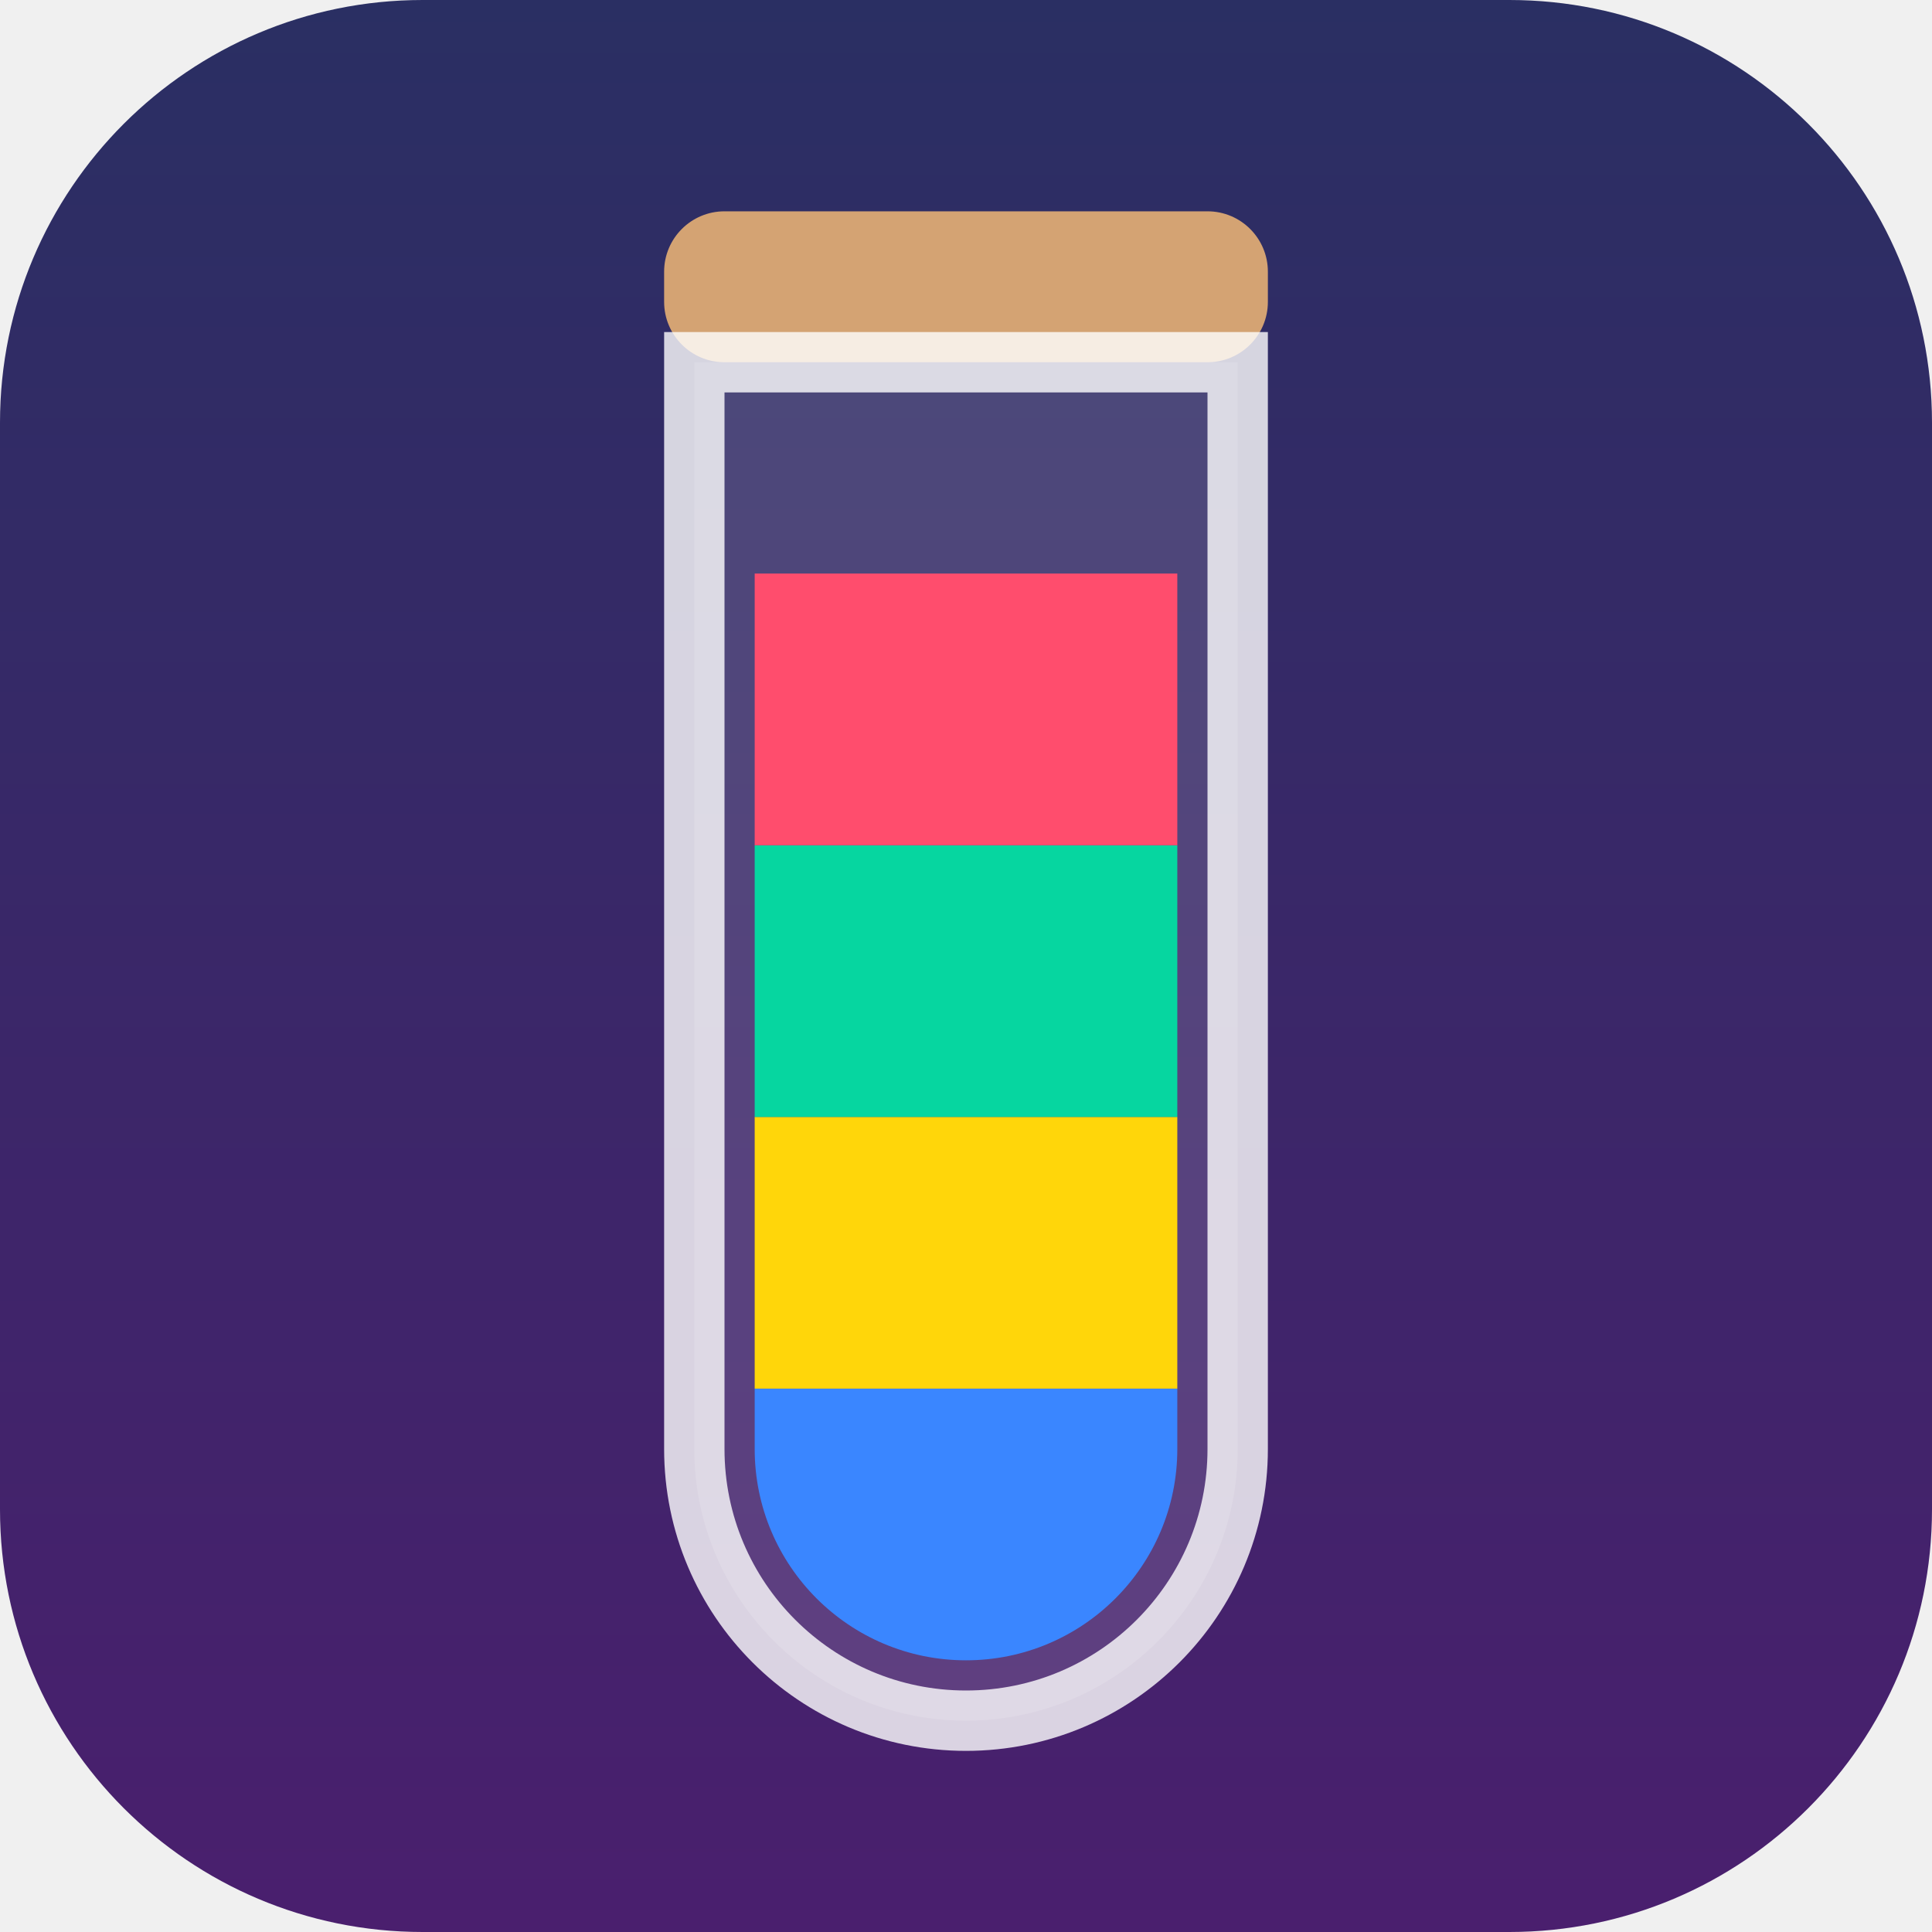
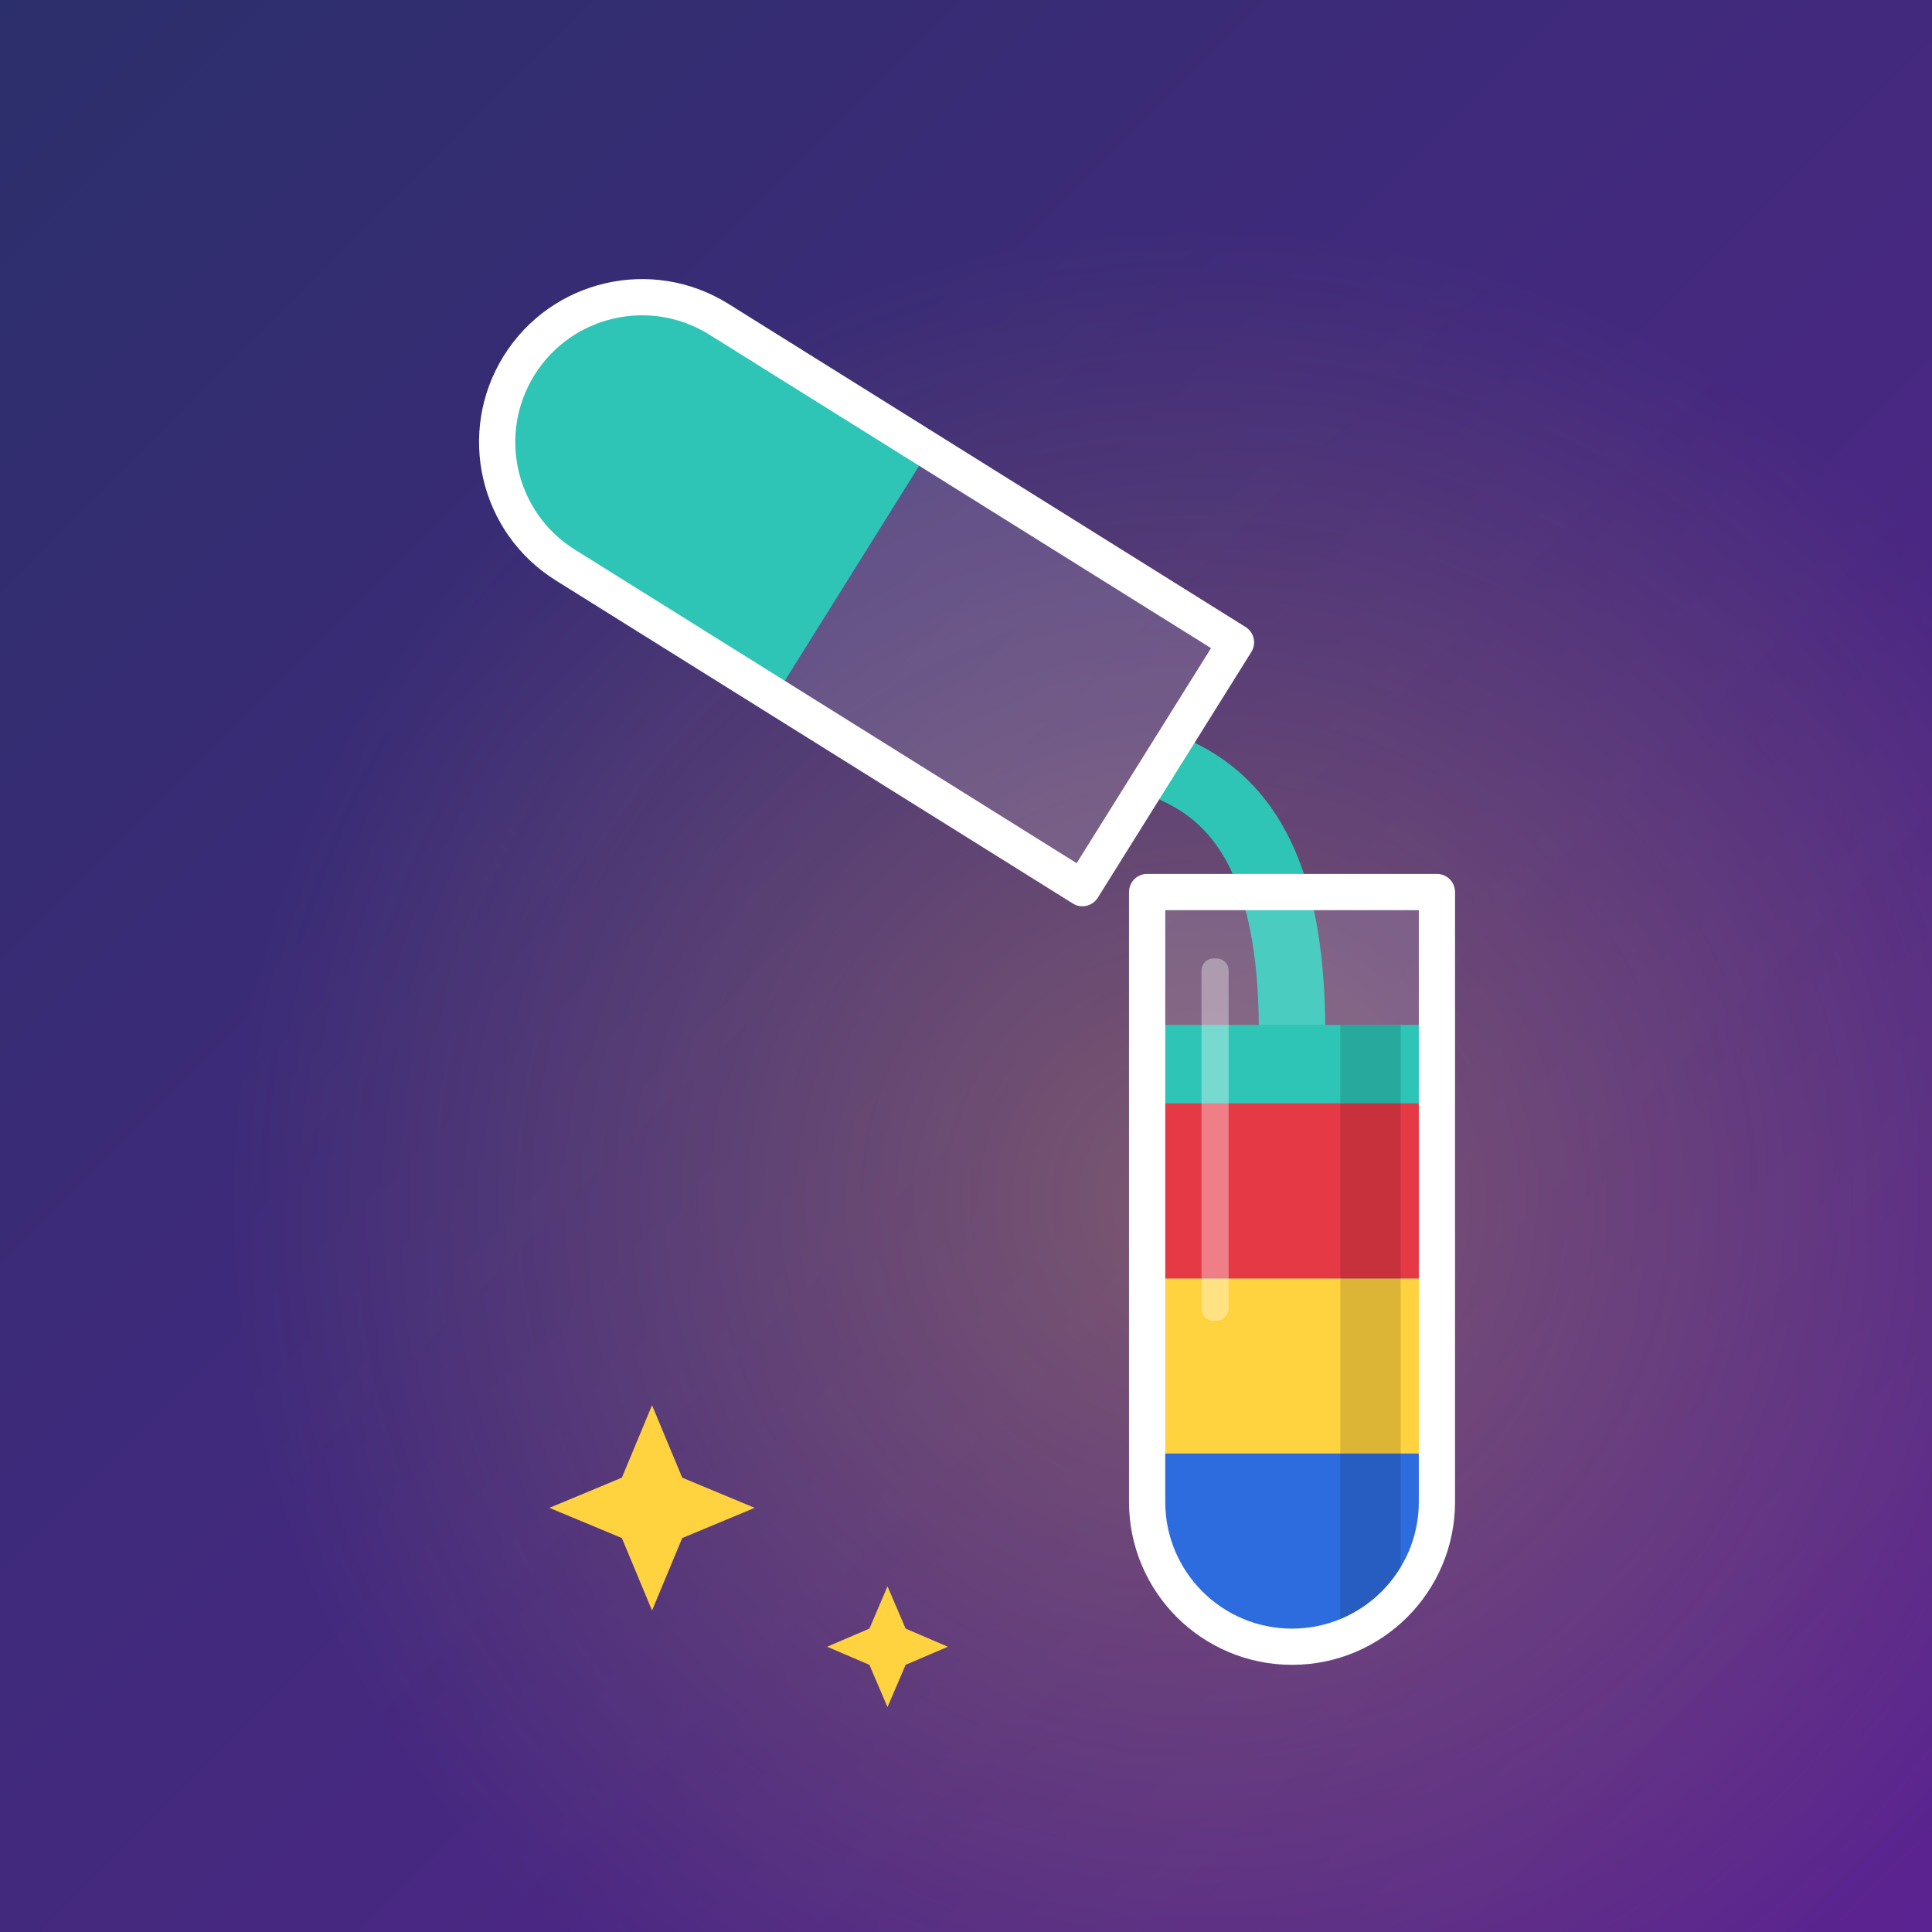
- <svg xmlns="http://www.w3.org/2000/svg" width="128" height="128" viewBox="0 0 128 128">
+ <svg xmlns="http://www.w3.org/2000/svg" width="512" height="512" viewBox="0 0 512 512">
  <defs>
-     <linearGradient id="bg" x1="0" y1="0" x2="0" y2="1">
-       <stop offset="0" stop-color="#2a2f63" />
-       <stop offset="1" stop-color="#4a1f6e" />
+     <linearGradient id="bg" x1="0" y1="0" x2="1" y2="1">
+       <stop offset="0" stop-color="#2b2f6b" />
+       <stop offset="1" stop-color="#5b2391" />
    </linearGradient>
+     <radialGradient id="glow" cx="0.62" cy="0.62" r="0.5">
+       <stop offset="0" stop-color="#ffd23f" stop-opacity="0.28" />
+       <stop offset="1" stop-color="#ffd23f" stop-opacity="0" />
+     </radialGradient>
  </defs>
-   <rect width="128" height="128" rx="28" fill="url(#bg)" />
-   <rect x="44" y="14" width="40" height="10" rx="4" fill="#d4a373" />
-   <path d="M46 24 h36 v72 a18 18 0 0 1 -36 0 z" fill="#ffffff22" stroke="#ffffffcc" stroke-width="4" />
-   <path d="M50 92 h28 v4 a14 14 0 0 1 -28 0 z" fill="#3a86ff" />
-   <rect x="50" y="74" width="28" height="18" fill="#ffd60a" />
-   <rect x="50" y="56" width="28" height="18" fill="#06d6a0" />
-   <rect x="50" y="38" width="28" height="18" fill="#ff4d6d" />
+   <rect width="512" height="512" fill="url(#bg)" />
+   <rect width="512" height="512" fill="url(#glow)" />
+   <g transform="translate(256,262) scale(0.8) translate(-222,-222)">
+     <defs>
+       <clipPath id="tubeclip">
+         <path d="M-48,0 H48 V202 A48,48 0 0 1 -48,202 Z" />
+       </clipPath>
+     </defs>
+     <path d="M292,150 C318,162 330,190 330,236" stroke="#2ec4b6" stroke-width="22" fill="none" stroke-linecap="round" />
+     <g transform="translate(330,190)">
+       <path d="M-48,0 H48 V202 A48,48 0 0 1 -48,202 Z" fill="#ffffff" fill-opacity="0.14" />
+       <g clip-path="url(#tubeclip)">
+         <rect x="-48" y="186" width="96" height="70" fill="#2d6cdf" />
+         <rect x="-48" y="128" width="96" height="58" fill="#ffd23f" opacity="1" />
+         <rect x="-48" y="70" width="96" height="58" fill="#e63946" opacity="1" />
+         <rect x="-48" y="44" width="96" height="26" fill="#2ec4b6" opacity="1" />
+         <rect x="16" y="44" width="20" height="212" fill="#000000" fill-opacity="0.14" />
+       </g>
+       <path d="M-48,0 H48 V202 A48,48 0 0 1 -48,202 Z" fill="none" stroke="#ffffff" stroke-width="12" stroke-linejoin="round" />
+       <rect x="-30" y="22" width="9" height="120" rx="4" fill="#ffffff" fill-opacity="0.35" />
+     </g>
+     <g transform="translate(286,148) rotate(122)">
+       <path d="M-48,0 H48 V202 A48,48 0 0 1 -48,202 Z" fill="#ffffff" fill-opacity="0.14" />
+       <g clip-path="url(#tubeclip)">
+         <rect x="-48" y="120" width="96" height="140" fill="#2ec4b6" opacity="1" />
+       </g>
+       <path d="M-48,0 H48 V202 A48,48 0 0 1 -48,202 Z" fill="none" stroke="#ffffff" stroke-width="12" stroke-linejoin="round" />
+     </g>
+     <g fill="#ffd23f">
+       <path d="M118,360 l10,24 24,10 -24,10 -10,24 -10,-24 -24,-10 24,-10z" />
+       <path d="M196,420 l6,14 14,6 -14,6 -6,14 -6,-14 -14,-6 14,-6z" />
+     </g>
+   </g>
</svg>
